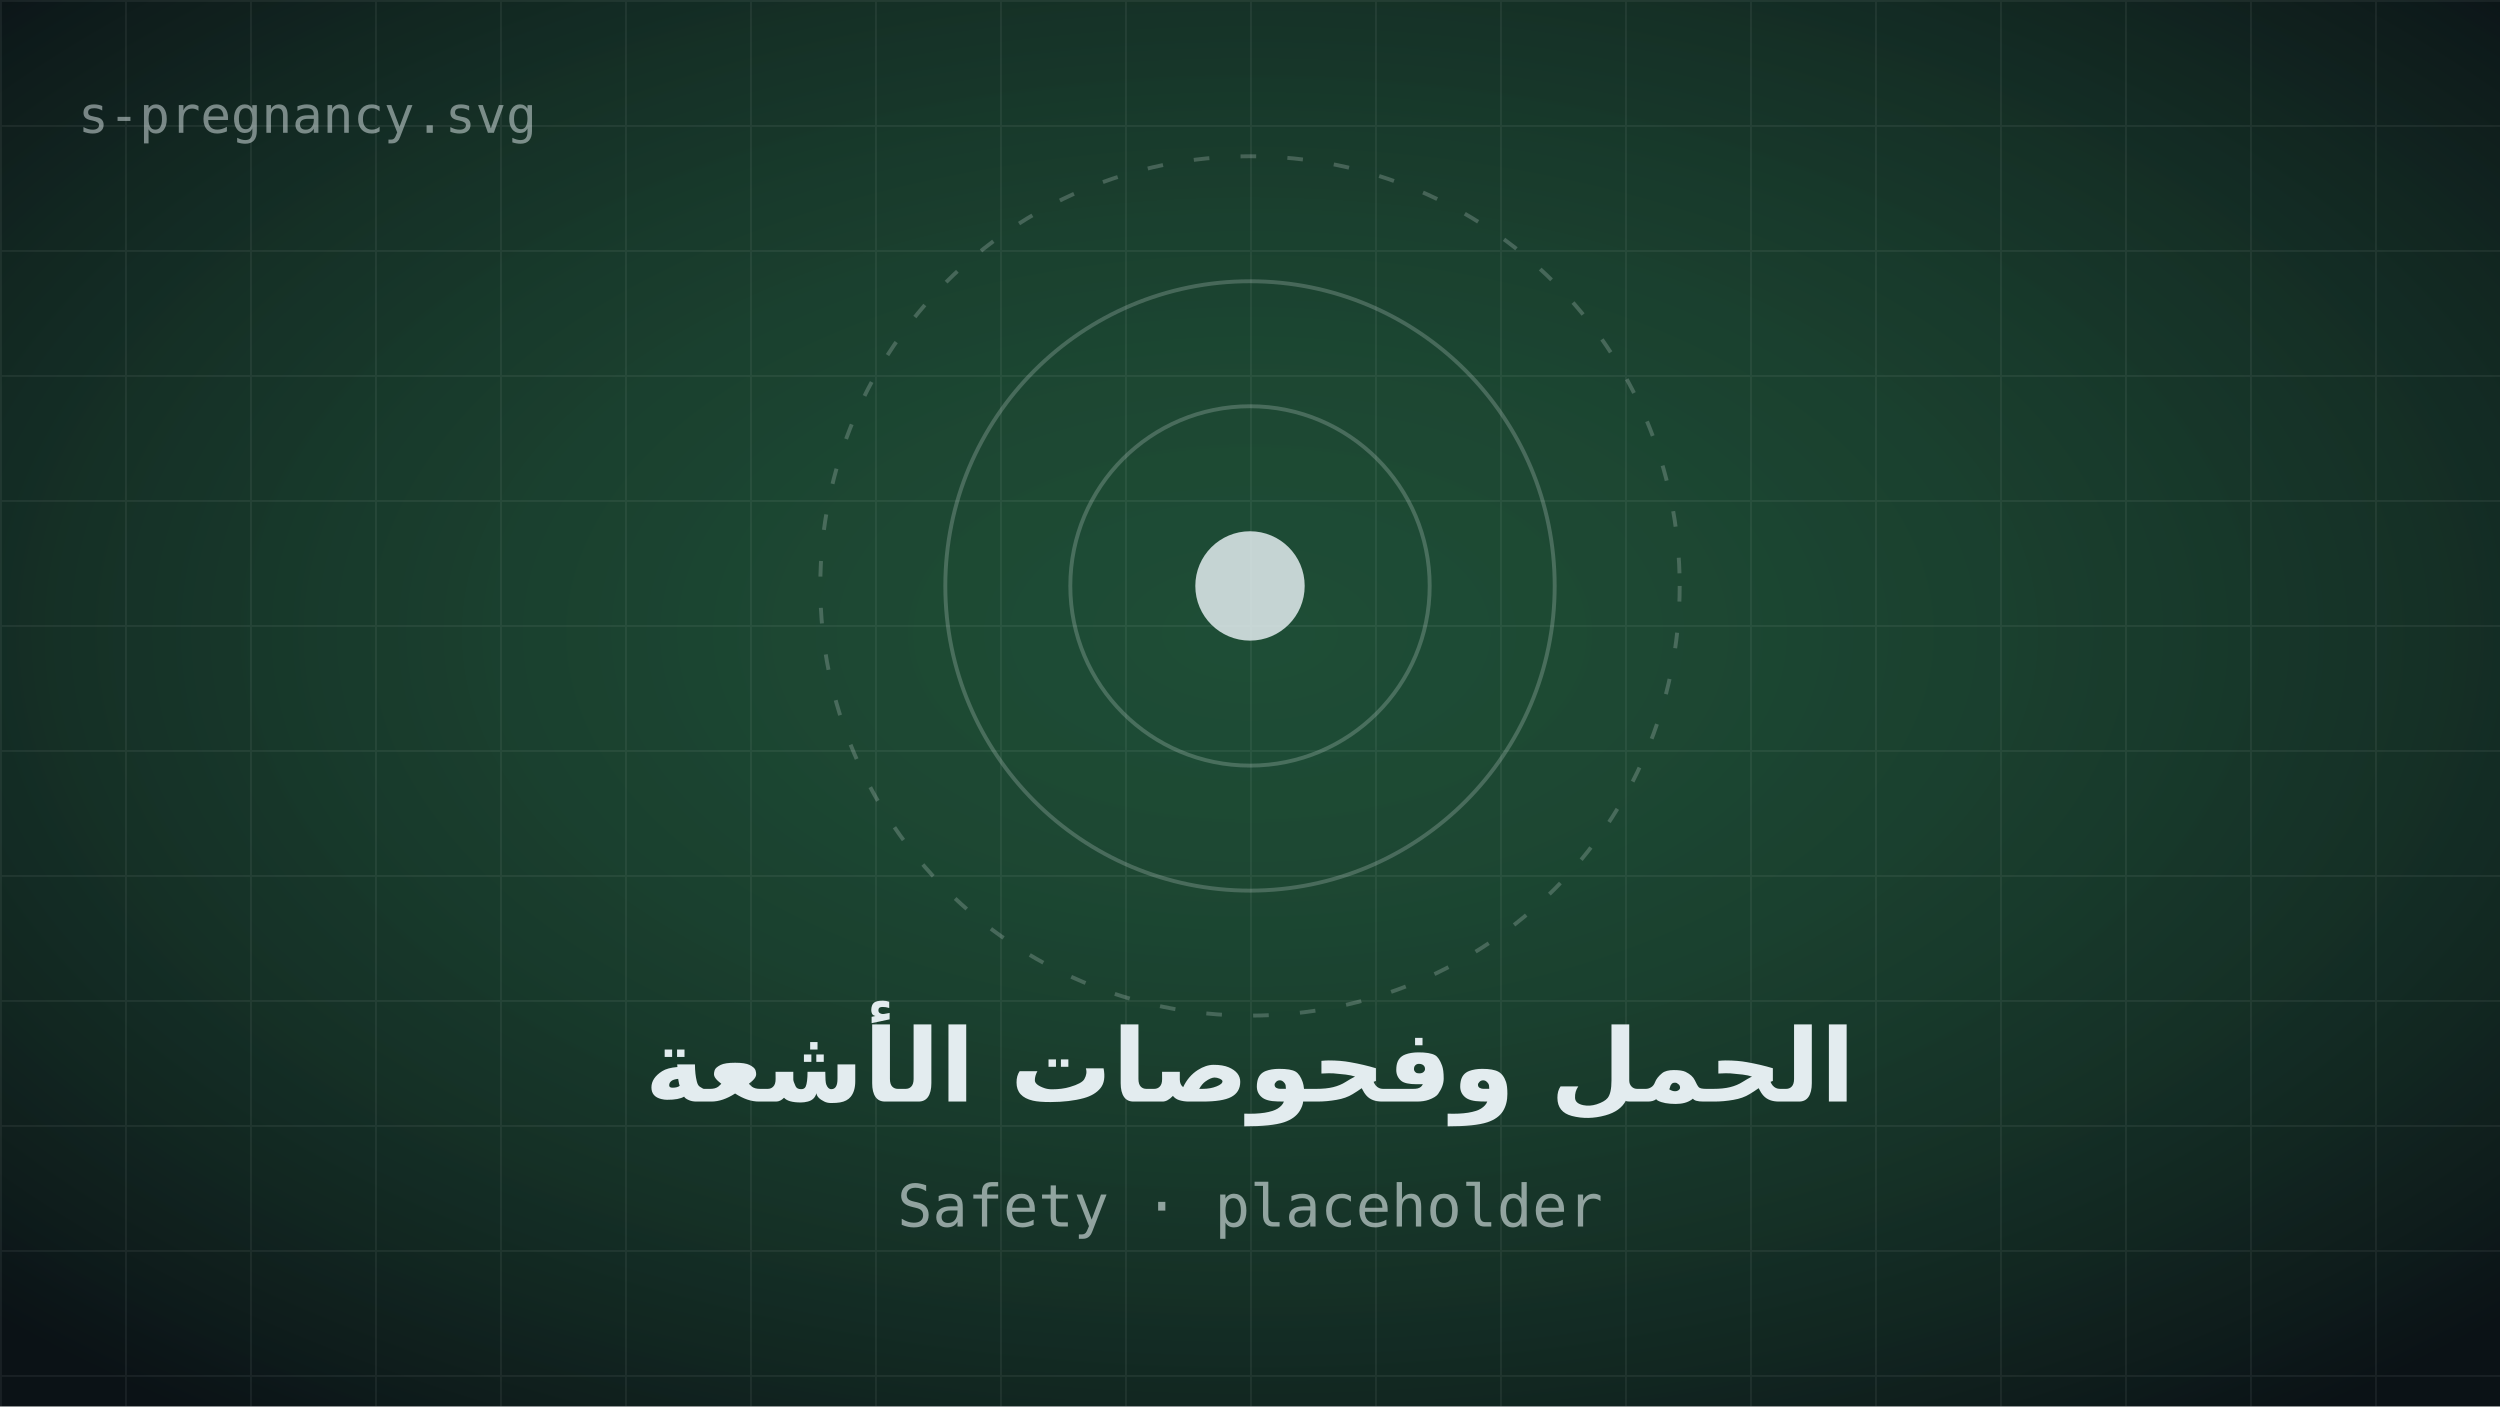
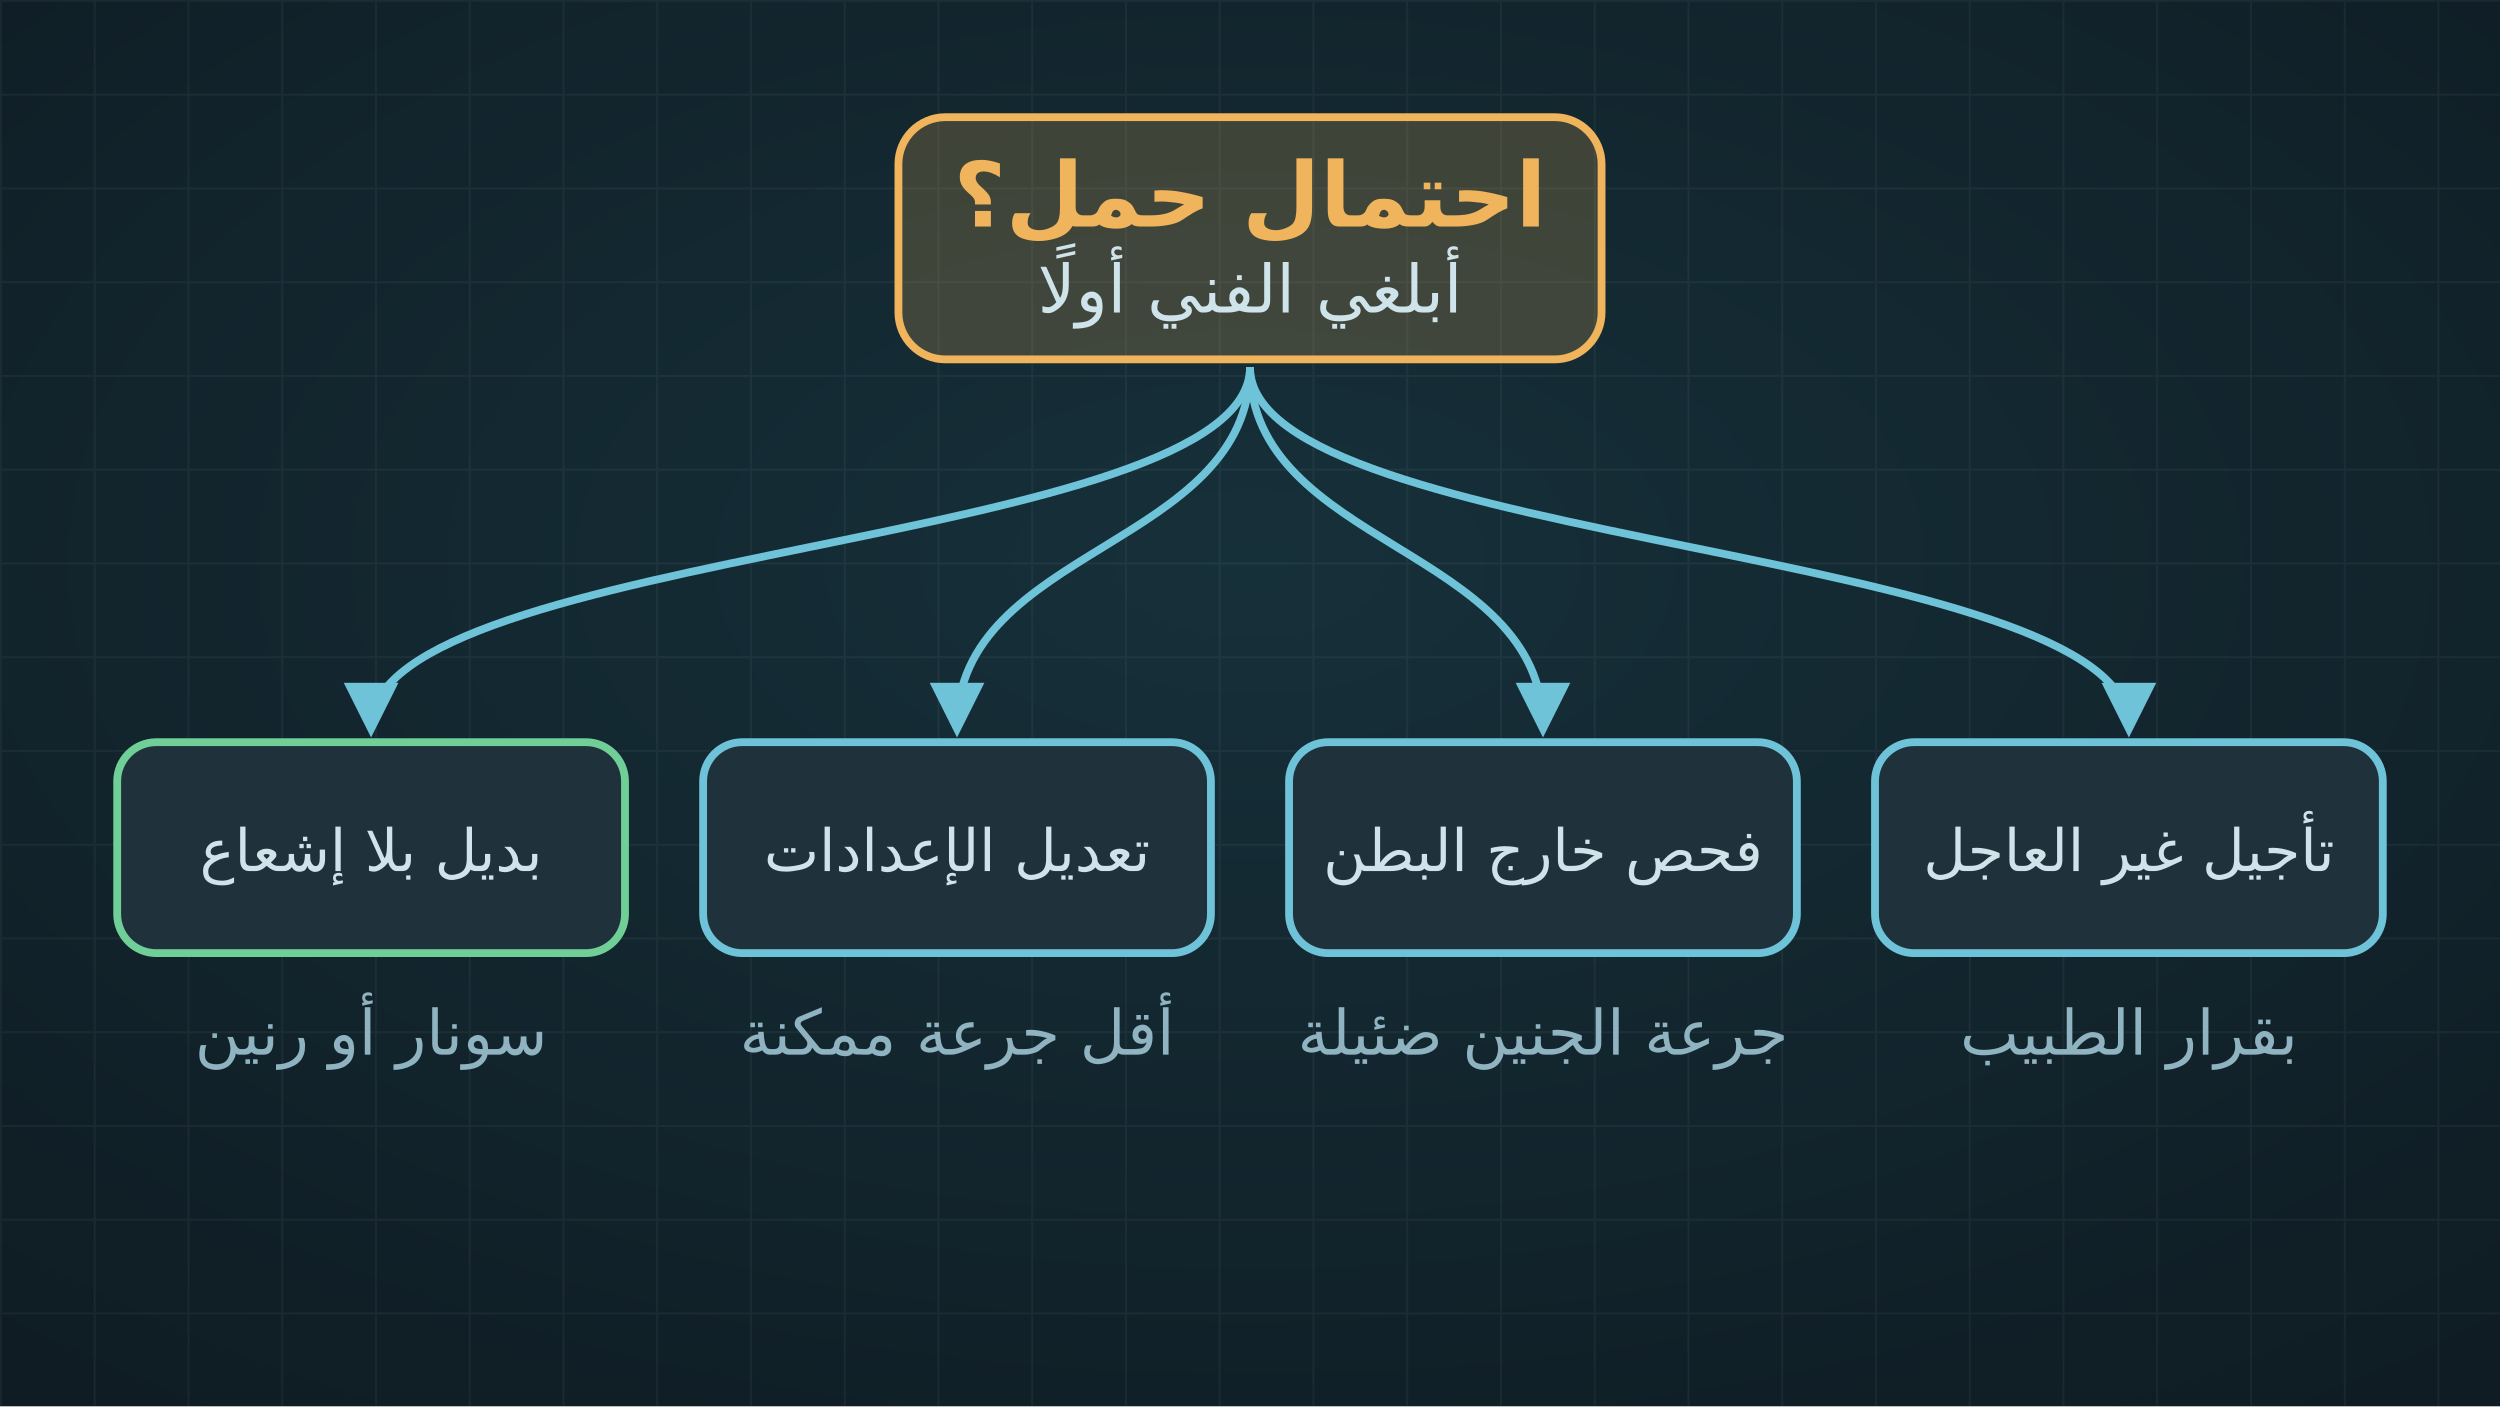
- <svg xmlns="http://www.w3.org/2000/svg" viewBox="0 0 640 360" width="640" height="360">
+ <svg xmlns="http://www.w3.org/2000/svg" viewBox="0 0 640 360" width="640" height="360" role="img" aria-label="الحمل وفحوصات الأشعة">
  <defs>
-     <radialGradient id="g" cx="50%" cy="45%" r="70%">
-       <stop offset="0" stop-color="#2e7d4f" stop-opacity=".55" />
-       <stop offset="1" stop-color="#0b1216" />
+     <radialGradient id="bgg" cx="50%" cy="40%" r="75%">
+       <stop offset="0" stop-color="#16303a" />
+       <stop offset="1" stop-color="#0f1c23" />
    </radialGradient>
-     <pattern id="p" width="32" height="32" patternUnits="userSpaceOnUse">
-       <path d="M32 0H0V32" fill="none" stroke="#ffffff" stroke-opacity=".06" />
+     <pattern id="grid" width="24" height="24" patternUnits="userSpaceOnUse">
+       <path d="M24 0H0V24" fill="none" stroke="#ffffff" stroke-opacity=".045" />
    </pattern>
+     <linearGradient id="beam" x1="0" y1="0" x2="0" y2="1">
+       <stop offset="0" stop-color="#f0b45c" stop-opacity=".75" />
+       <stop offset="1" stop-color="#f0b45c" stop-opacity=".08" />
+     </linearGradient>
+     <filter id="glow" x="-50%" y="-50%" width="200%" height="200%">
+       <feGaussianBlur stdDeviation="4" result="b" />
+       <feMerge>
+         <feMergeNode in="b" />
+         <feMergeNode in="SourceGraphic" />
+       </feMerge>
+     </filter>
+     <filter id="soft">
+       <feGaussianBlur stdDeviation="1.2" />
+     </filter>
+     <marker id="arr" viewBox="0 0 10 10" refX="8" refY="5" markerWidth="7" markerHeight="7" orient="auto-start-reverse">
+       <path d="M0 0L10 5L0 10z" fill="#6fc3d9" />
+     </marker>
  </defs>
-   <rect width="640" height="360" fill="#0b1216" />
-   <rect width="640" height="360" fill="url(#g)" />
-   <rect width="640" height="360" fill="url(#p)" />
-   <g fill="none" stroke="#e3ecef" stroke-opacity=".22">
-     <circle cx="320" cy="150" r="46" />
-     <circle cx="320" cy="150" r="78" />
-     <circle cx="320" cy="150" r="110" stroke-dasharray="4 8" />
-   </g>
-   <circle cx="320" cy="150" r="14" fill="#e3ecef" fill-opacity=".85" />
-   <text x="320" y="282" text-anchor="middle" font-family="Tahoma, 'IBM Plex Sans Arabic', sans-serif" font-size="26" font-weight="600" fill="#e3ecef" direction="rtl">الحمل وفحوصات الأشعة</text>
-   <text x="320" y="314" text-anchor="middle" font-family="Menlo, monospace" font-size="15" fill="#e3ecef" fill-opacity=".6">Safety · placeholder</text>
-   <text x="20" y="34" font-family="Menlo, monospace" font-size="13" fill="#e3ecef" fill-opacity=".5">s-pregnancy.svg</text>
+   <rect width="640" height="360" fill="url(#bgg)" />
+   <rect width="640" height="360" fill="url(#grid)" />
+   <rect x="230" y="30" width="180" height="62" rx="12" fill="#f0b45c" fill-opacity=".2" stroke="#f0b45c" stroke-width="2" />
+   <text x="320" y="58" font-family="Tajawal, Tahoma, Arial, sans-serif" font-size="23" font-weight="800" fill="#f0b45c" text-anchor="middle" direction="rtl">احتمال حمل؟</text>
+   <text x="320" y="80" font-family="Tajawal, Tahoma, Arial, sans-serif" font-size="17" font-weight="500" fill="#cfe3ea" text-anchor="middle" direction="rtl">أبلغي الفني أولًا</text>
+   <path d="M320 94C320 140 95 140 95 186" fill="none" stroke="#6fc3d9" stroke-width="2" marker-end="url(#arr)" />
+   <path d="M320 94C320 140 245 140 245 186" fill="none" stroke="#6fc3d9" stroke-width="2" marker-end="url(#arr)" />
+   <path d="M320 94C320 140 395 140 395 186" fill="none" stroke="#6fc3d9" stroke-width="2" marker-end="url(#arr)" />
+   <path d="M320 94C320 140 545 140 545 186" fill="none" stroke="#6fc3d9" stroke-width="2" marker-end="url(#arr)" />
+   <rect x="30" y="190" width="130" height="54" rx="10" fill="#1f323c" stroke="#6fcf97" stroke-width="2" />
+   <text x="95" y="223" font-family="Tajawal, Tahoma, Arial, sans-serif" font-size="15" font-weight="500" fill="#cfe3ea" text-anchor="middle" direction="rtl">بديل بلا إشعاع</text>
+   <rect x="180" y="190" width="130" height="54" rx="10" fill="#1f323c" stroke="#6fc3d9" stroke-width="2" />
+   <text x="245" y="223" font-family="Tajawal, Tahoma, Arial, sans-serif" font-size="15" font-weight="500" fill="#cfe3ea" text-anchor="middle" direction="rtl">تعديل الإعدادات</text>
+   <rect x="330" y="190" width="130" height="54" rx="10" fill="#1f323c" stroke="#6fc3d9" stroke-width="2" />
+   <text x="395" y="223" font-family="Tajawal, Tahoma, Arial, sans-serif" font-size="15" font-weight="500" fill="#cfe3ea" text-anchor="middle" direction="rtl">فحص خارج البطن</text>
+   <rect x="480" y="190" width="130" height="54" rx="10" fill="#1f323c" stroke="#6fc3d9" stroke-width="2" />
+   <text x="545" y="223" font-family="Tajawal, Tahoma, Arial, sans-serif" font-size="15" font-weight="500" fill="#cfe3ea" text-anchor="middle" direction="rtl">تأجيل غير العاجل</text>
+   <text x="95" y="270" font-family="Tajawal, Tahoma, Arial, sans-serif" font-size="16" font-weight="500" fill="#8fb3c0" text-anchor="middle" direction="rtl">سونار أو رنين</text>
+   <text x="245" y="270" font-family="Tajawal, Tahoma, Arial, sans-serif" font-size="16" font-weight="500" fill="#8fb3c0" text-anchor="middle" direction="rtl">أقل جرعة ممكنة</text>
+   <text x="395" y="270" font-family="Tajawal, Tahoma, Arial, sans-serif" font-size="16" font-weight="500" fill="#8fb3c0" text-anchor="middle" direction="rtl">جرعة الجنين ضئيلة</text>
+   <text x="545" y="270" font-family="Tajawal, Tahoma, Arial, sans-serif" font-size="16" font-weight="500" fill="#8fb3c0" text-anchor="middle" direction="rtl">بقرار الطبيب</text>
</svg>
